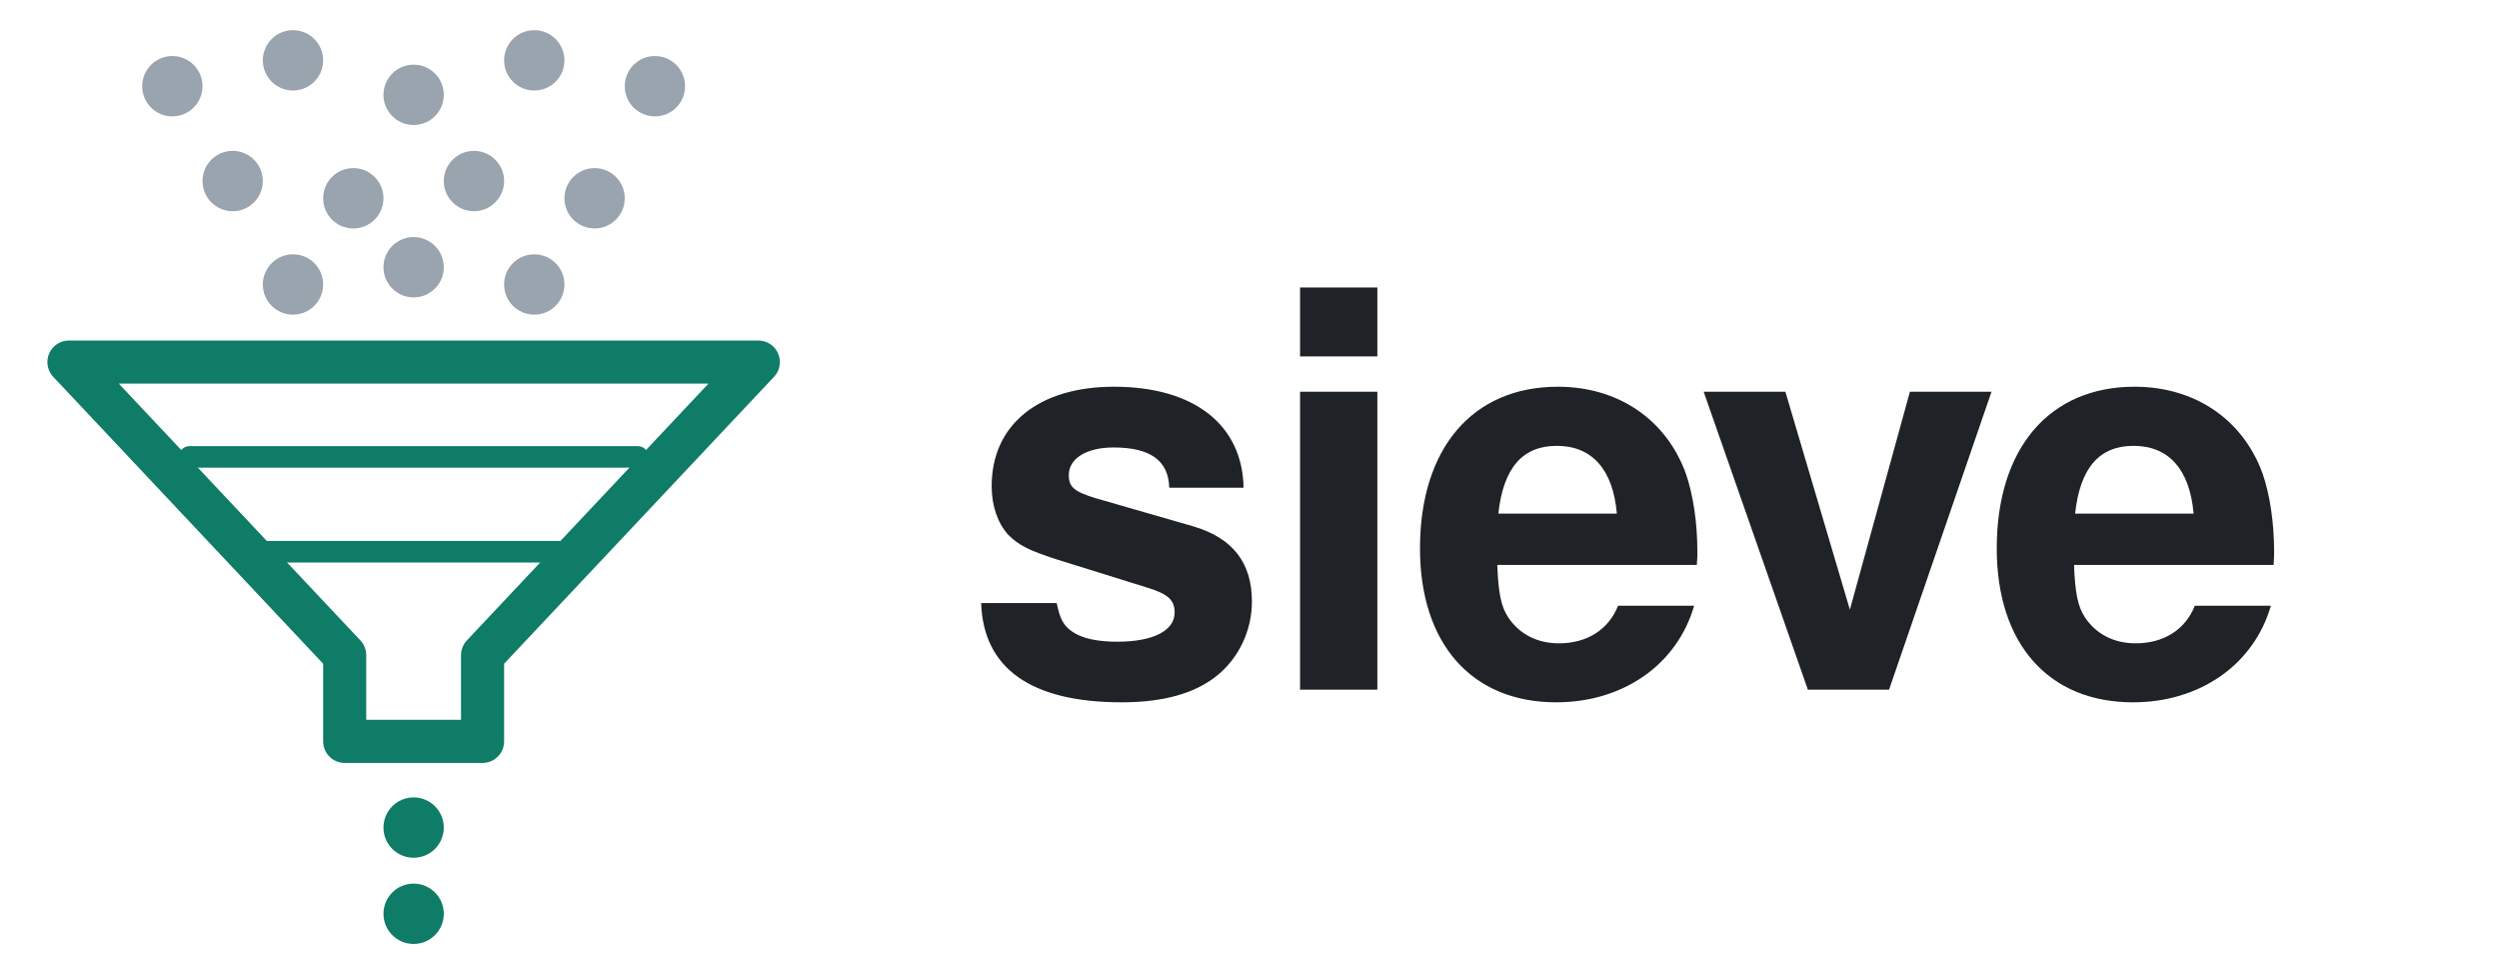
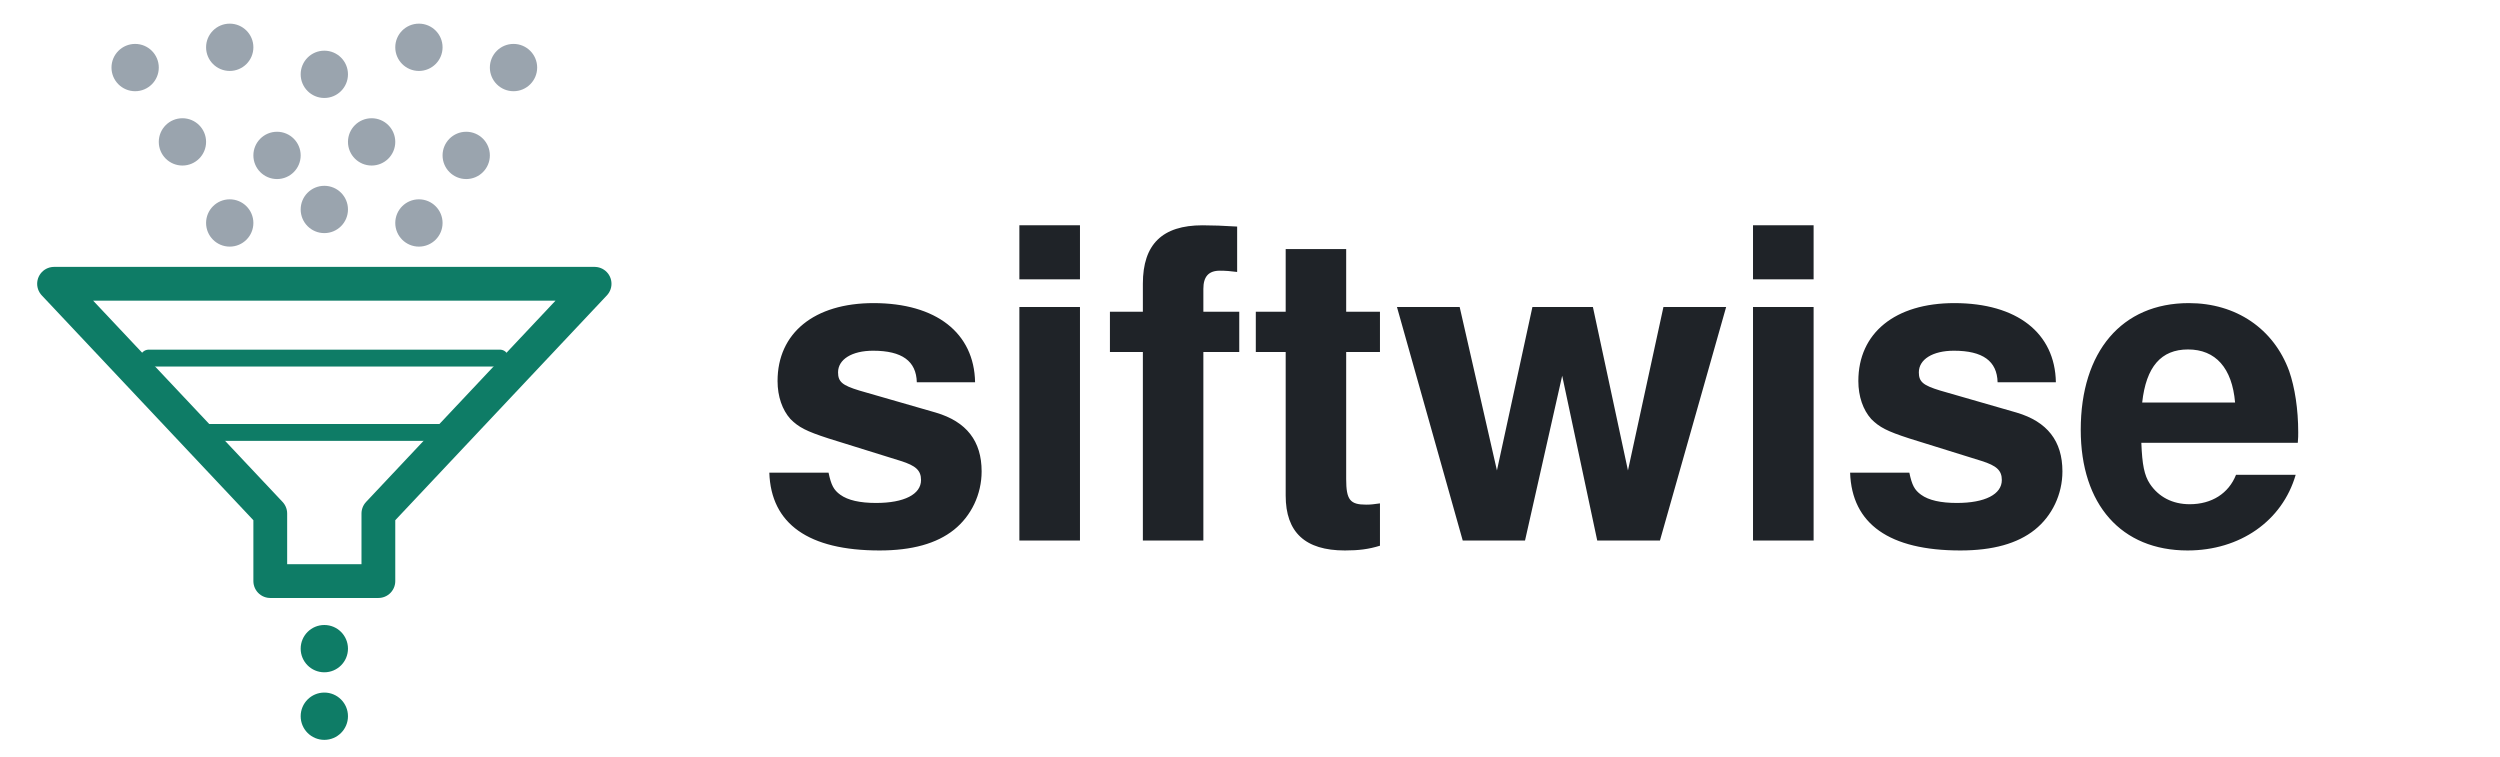
- <svg xmlns="http://www.w3.org/2000/svg" width="290" height="112" viewBox="0 0 290 112" role="img" aria-labelledby="title">
+ <svg xmlns="http://www.w3.org/2000/svg" width="370" height="112" viewBox="0 0 370 112" role="img" aria-labelledby="title">
  <g fill="#9aa4ae">
    <circle cx="20" cy="10" r="3.5" />
    <circle cx="34" cy="7" r="3.5" />
    <circle cx="48" cy="11" r="3.5" />
    <circle cx="62" cy="7" r="3.5" />
    <circle cx="76" cy="10" r="3.5" />
    <circle cx="27" cy="21" r="3.5" />
    <circle cx="41" cy="23" r="3.5" />
    <circle cx="55" cy="21" r="3.5" />
    <circle cx="69" cy="23" r="3.5" />
    <circle cx="34" cy="33" r="3.5" />
    <circle cx="48" cy="31" r="3.5" />
    <circle cx="62" cy="33" r="3.5" />
  </g>
  <g fill="none" stroke="#0e7c66" stroke-linecap="round" stroke-linejoin="round">
    <path d="M8 42 H88 L56 76 V86 H40 V76 Z" stroke-width="5" />
    <path d="M22 53 H74 M31 64 H65" stroke-width="2.5" />
  </g>
  <g fill="#0e7c66">
    <circle cx="48" cy="96" r="3.5" />
    <circle cx="48" cy="106" r="3.5" />
  </g>
-   <text x="112" y="80" fill="#1f2328" font-family="-apple-system, BlinkMacSystemFont, 'Segoe UI', Helvetica, Arial, sans-serif" font-size="64" font-weight="700" letter-spacing="-1">sieve</text>
+   <text x="112" y="80" fill="#1f2328" font-family="-apple-system, BlinkMacSystemFont, 'Segoe UI', Helvetica, Arial, sans-serif" font-size="64" font-weight="700" letter-spacing="-1">siftwise</text>
</svg>
